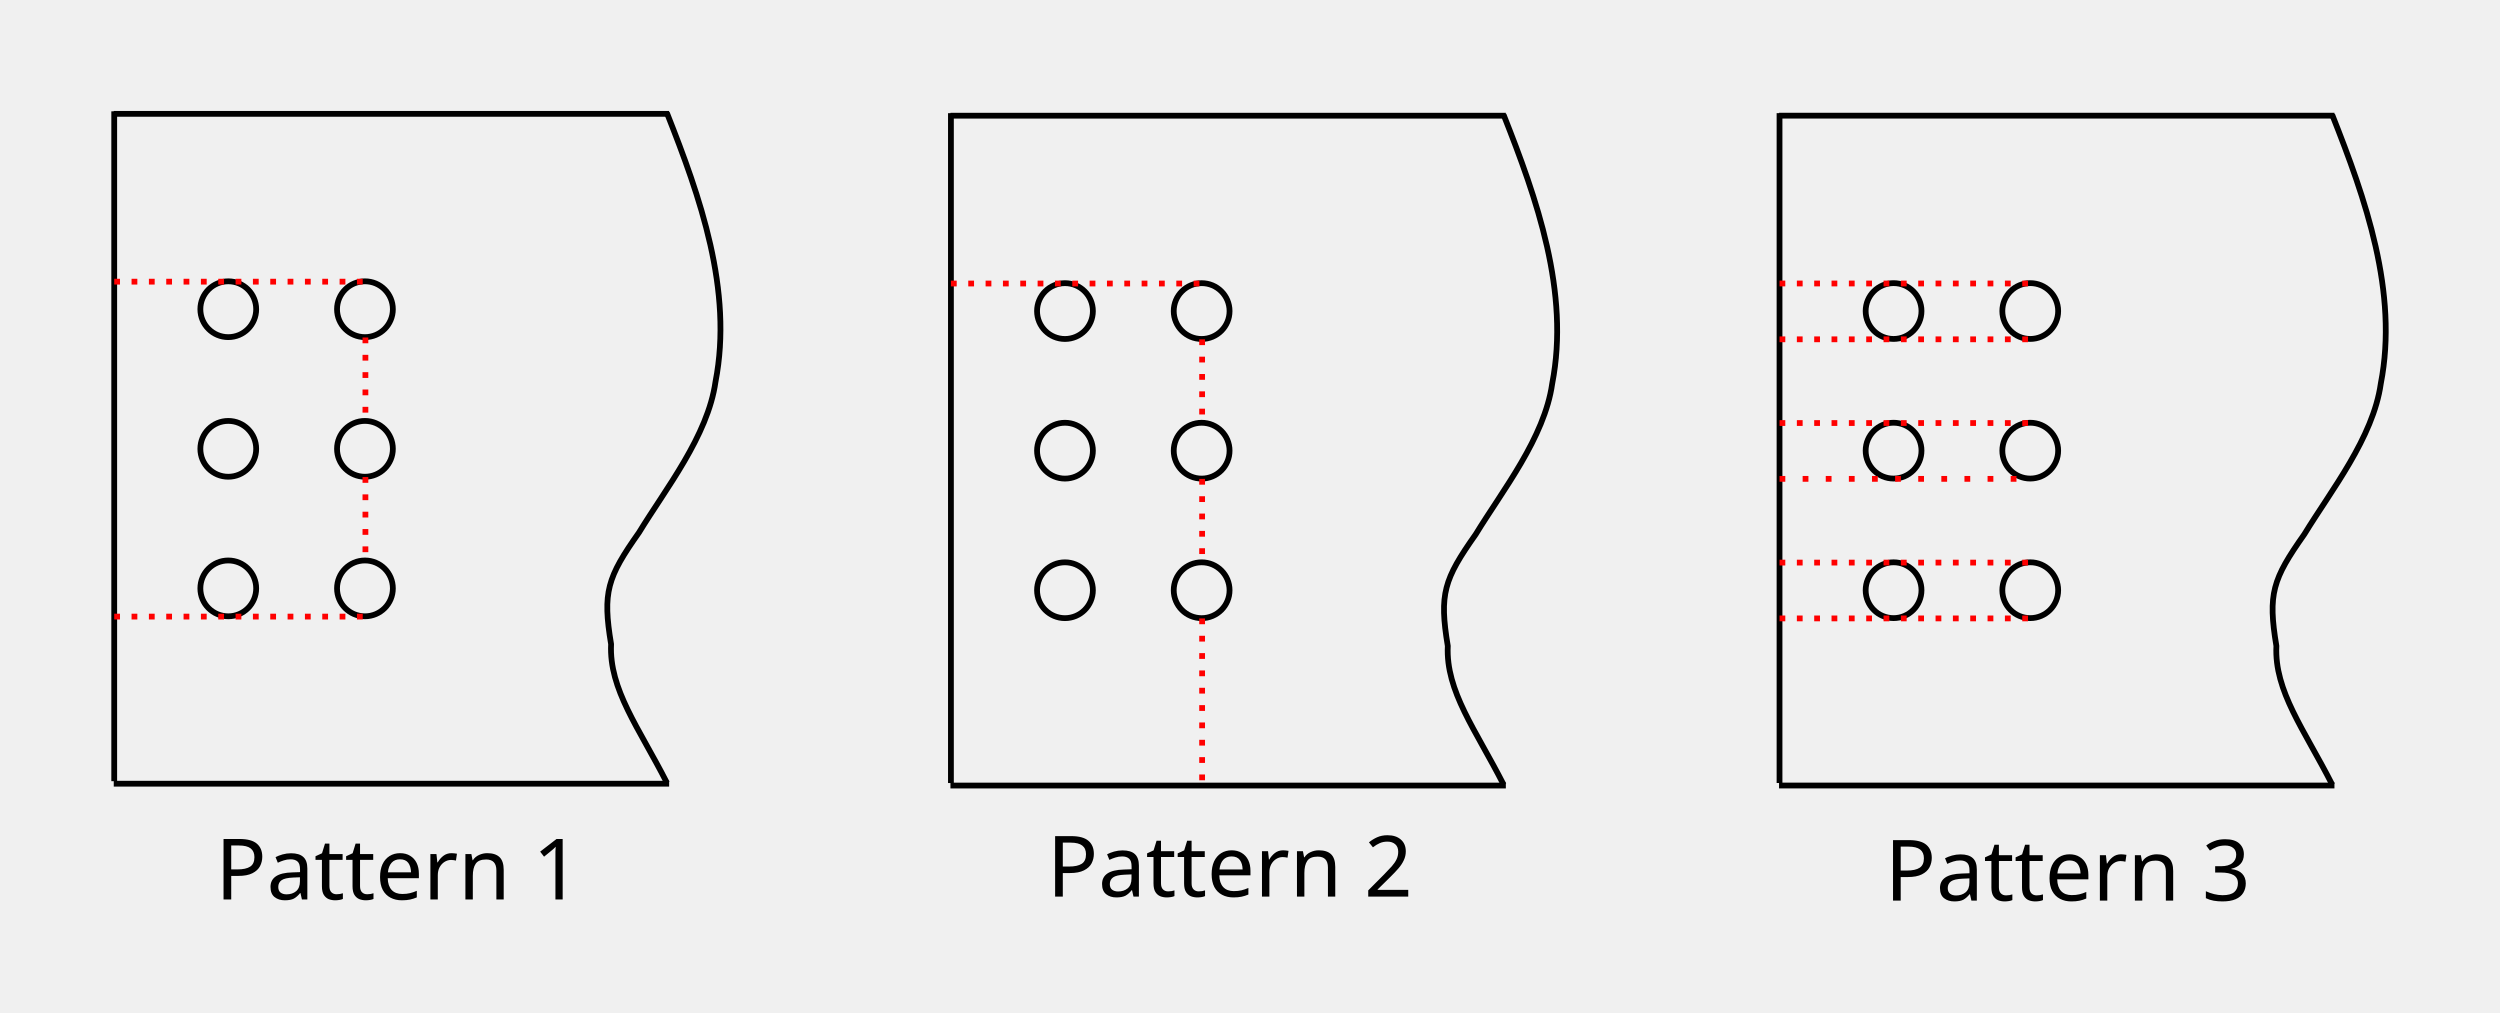
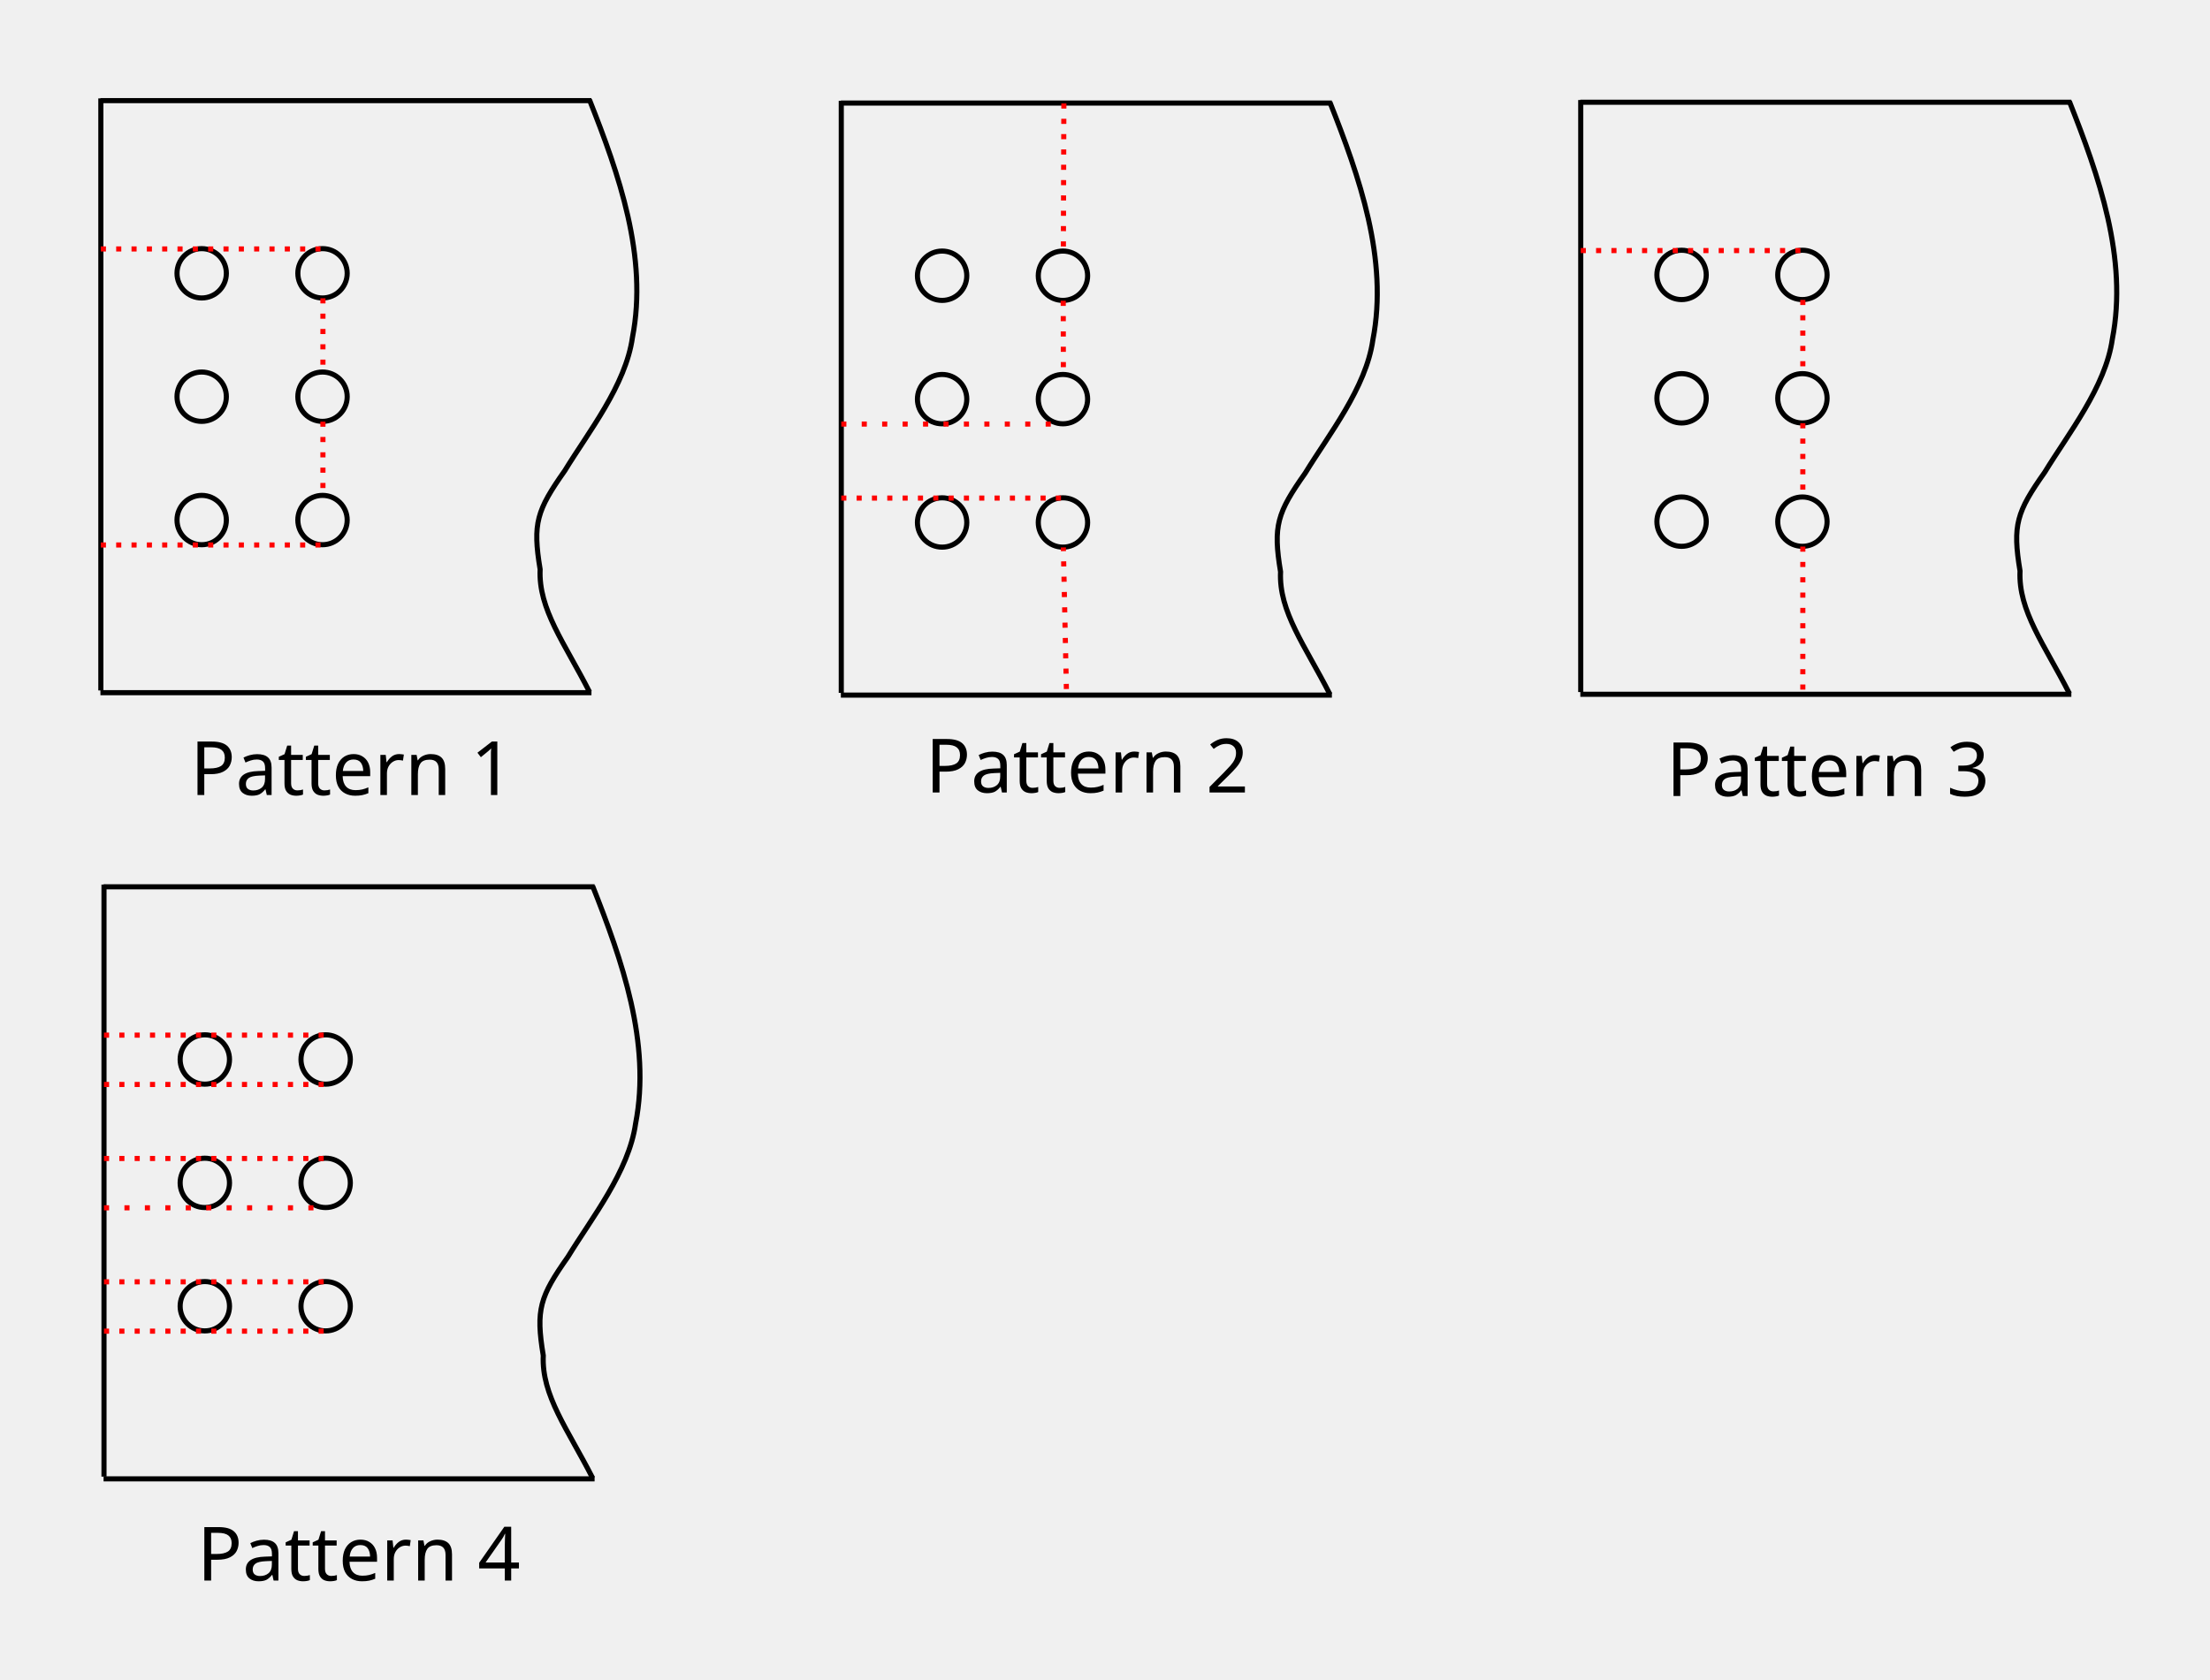
- <svg xmlns="http://www.w3.org/2000/svg" width="4.505in" height="1.825in" id="svg2" version="1.1" viewBox="0 0 432.464 175.246">
+ <svg xmlns="http://www.w3.org/2000/svg" width="4.505in" height="3.425in" id="svg2" version="1.1" viewBox="0 0 432.464 328.846">
  <defs id="defs4">
    <marker id="CLArrowEnd" markerUnits="userSpaceOnUse" markerWidth="10" markerHeight="6" orient="auto" viewBox="0 0 10 6" refX="7" refY="3">
      <path d="M 0,0 10,3 0,6 2,3 Z" id="path3451" />
    </marker>
    <marker id="marker4507" markerUnits="userSpaceOnUse" markerWidth="10" markerHeight="6" orient="auto" viewBox="0 0 10 6" refX="7" refY="3">
      <path d="M 0,0 10,3 0,6 2,3 Z" id="path4509" />
    </marker>
    <marker id="marker4511" markerUnits="userSpaceOnUse" markerWidth="10" markerHeight="6" orient="auto" viewBox="0 0 10 6" refX="7" refY="3">
      <path d="M 0,0 10,3 0,6 2,3 Z" id="path4513" />
    </marker>
    <marker id="marker4515" markerUnits="userSpaceOnUse" markerWidth="10" markerHeight="6" orient="auto" viewBox="0 0 10 6" refX="7" refY="3">
      <path d="M 0,0 10,3 0,6 2,3 Z" id="path4517" />
    </marker>
    <marker orient="auto" refY="0" refX="0" id="DimensionTick" style="overflow:visible">
      <path d="M 0,0 8,8" style="stroke:#4d4d4d;stroke-width:1px;marker-start:none" transform="translate(-4,-4)" id="path6" />
    </marker>
    <marker orient="auto" refY="0" refX="0" id="TrussNodeS" markerUnits="userSpaceOnUse" style="overflow:visible">
      <circle cx="0" cy="0" r="3" style="fill:#ffffff;stroke:#000000;stroke-width:1" id="circle9" />
    </marker>
    <marker orient="auto" refY="0" refX="0" id="TrussNodeM" markerUnits="userSpaceOnUse" style="overflow:visible">
      <circle cx="0" cy="0" r="4" style="fill:#ffffff;stroke:#000000;stroke-width:1" id="circle12" />
    </marker>
    <pattern id="black-stripes-on-red" x="0" y="0" width="18" height="18" patternUnits="userSpaceOnUse">
      <path id="path3006" d="M 0,0 18,0 18,18 0,18 z" style="fill:#ff0000;stroke:none" />
      <path id="path3008" d="M 0,9 9,0 11,0 0,11 z" style="fill:#000000;stroke:none" />
      <path id="path5234" d="m 9,18 9,-9 0,2 -7,7 z" style="fill:#000000;stroke:none" />
    </pattern>
    <marker id="marker4515-3" markerUnits="userSpaceOnUse" markerWidth="10" markerHeight="6" orient="auto" viewBox="0 0 10 6" refX="7" refY="3">
      <path d="M 0,0 10,3 0,6 2,3 Z" id="path4517-6" />
    </marker>
    <marker orient="auto" refY="0" refX="0" id="DimensionTick-7" style="overflow:visible">
      <path d="M 0,0 8,8" style="stroke:#4d4d4d;stroke-width:1px;marker-start:none" transform="translate(-4,-4)" id="path6-5" />
    </marker>
    <marker orient="auto" refY="0" refX="0" id="marker1417" style="overflow:visible">
      <path d="M 0,0 8,8" style="stroke:#4d4d4d;stroke-width:1px;marker-start:none" transform="translate(-4,-4)" id="path1415" />
    </marker>
    <marker orient="auto" refY="0" refX="0" id="marker1421" style="overflow:visible">
      <path d="M 0,0 8,8" style="stroke:#4d4d4d;stroke-width:1px;marker-start:none" transform="translate(-4,-4)" id="path1419" />
    </marker>
    <marker orient="auto" refY="0" refX="0" id="marker1425" style="overflow:visible">
      <path d="M 0,0 8,8" style="stroke:#4d4d4d;stroke-width:1px;marker-start:none" transform="translate(-4,-4)" id="path1423" />
    </marker>
    <marker orient="auto" refY="0" refX="0" id="marker1429" style="overflow:visible">
      <path d="M 0,0 8,8" style="stroke:#4d4d4d;stroke-width:1px;marker-start:none" transform="translate(-4,-4)" id="path1427" />
    </marker>
    <marker orient="auto" refY="0" refX="0" id="marker1433" style="overflow:visible">
      <path d="M 0,0 8,8" style="stroke:#4d4d4d;stroke-width:1px;marker-start:none" transform="translate(-4,-4)" id="path1431" />
    </marker>
    <marker orient="auto" refY="0" refX="0" id="marker1437" style="overflow:visible">
      <path d="M 0,0 8,8" style="stroke:#4d4d4d;stroke-width:1px;marker-start:none" transform="translate(-4,-4)" id="path1435" />
    </marker>
    <marker orient="auto" refY="0" refX="0" id="marker1441" style="overflow:visible">
      <path d="M 0,0 8,8" style="stroke:#4d4d4d;stroke-width:1px;marker-start:none" transform="translate(-4,-4)" id="path1439" />
    </marker>
    <marker orient="auto" refY="0" refX="0" id="marker1445" style="overflow:visible">
      <path d="M 0,0 8,8" style="stroke:#4d4d4d;stroke-width:1px;marker-start:none" transform="translate(-4,-4)" id="path1443" />
    </marker>
    <marker orient="auto" refY="0" refX="0" id="marker1449" style="overflow:visible">
      <path d="M 0,0 8,8" style="stroke:#4d4d4d;stroke-width:1px;marker-start:none" transform="translate(-4,-4)" id="path1447" />
    </marker>
    <marker orient="auto" refY="0" refX="0" id="marker1453" style="overflow:visible">
      <path d="M 0,0 8,8" style="stroke:#4d4d4d;stroke-width:1px;marker-start:none" transform="translate(-4,-4)" id="path1451" />
    </marker>
    <marker orient="auto" refY="0" refX="0" id="marker1457" style="overflow:visible">
      <path d="M 0,0 8,8" style="stroke:#4d4d4d;stroke-width:1px;marker-start:none" transform="translate(-4,-4)" id="path1455" />
    </marker>
    <marker orient="auto" refY="0" refX="0" id="marker1461" style="overflow:visible">
      <path d="M 0,0 8,8" style="stroke:#4d4d4d;stroke-width:1px;marker-start:none" transform="translate(-4,-4)" id="path1459" />
    </marker>
    <marker orient="auto" refY="0" refX="0" id="marker1465" style="overflow:visible">
      <path d="M 0,0 8,8" style="stroke:#4d4d4d;stroke-width:1px;marker-start:none" transform="translate(-4,-4)" id="path1463" />
    </marker>
    <marker orient="auto" refY="0" refX="0" id="marker1469" style="overflow:visible">
      <path d="M 0,0 8,8" style="stroke:#4d4d4d;stroke-width:1px;marker-start:none" transform="translate(-4,-4)" id="path1467" />
    </marker>
    <marker orient="auto" refY="0" refX="0" id="marker1473" style="overflow:visible">
      <path d="M 0,0 8,8" style="stroke:#4d4d4d;stroke-width:1px;marker-start:none" transform="translate(-4,-4)" id="path1471" />
    </marker>
    <marker orient="auto" refY="0" refX="0" id="marker1477" style="overflow:visible">
      <path d="M 0,0 8,8" style="stroke:#4d4d4d;stroke-width:1px;marker-start:none" transform="translate(-4,-4)" id="path1475" />
    </marker>
    <marker orient="auto" refY="0" refX="0" id="marker1481" style="overflow:visible">
      <path d="M 0,0 8,8" style="stroke:#4d4d4d;stroke-width:1px;marker-start:none" transform="translate(-4,-4)" id="path1479" />
    </marker>
    <marker orient="auto" refY="0" refX="0" id="marker1485" style="overflow:visible">
      <path d="M 0,0 8,8" style="stroke:#4d4d4d;stroke-width:1px;marker-start:none" transform="translate(-4,-4)" id="path1483" />
    </marker>
    <marker orient="auto" refY="0" refX="0" id="marker1489" style="overflow:visible">
      <path d="M 0,0 8,8" style="stroke:#4d4d4d;stroke-width:1px;marker-start:none" transform="translate(-4,-4)" id="path1487" />
    </marker>
    <marker orient="auto" refY="0" refX="0" id="marker1493" style="overflow:visible">
      <path d="M 0,0 8,8" style="stroke:#4d4d4d;stroke-width:1px;marker-start:none" transform="translate(-4,-4)" id="path1491" />
    </marker>
    <marker orient="auto" refY="0" refX="0" id="DimensionTick-3" style="overflow:visible">
      <path d="M 0,0 8,8" style="stroke:#4d4d4d;stroke-width:1px;marker-start:none" transform="translate(-4,-4)" id="path6-56" />
    </marker>
    <marker orient="auto" refY="0" refX="0" id="marker3048" style="overflow:visible">
      <path d="M 0,0 8,8" style="stroke:#4d4d4d;stroke-width:1px;marker-start:none" transform="translate(-4,-4)" id="path3046" />
    </marker>
    <marker orient="auto" refY="0" refX="0" id="marker3052" style="overflow:visible">
      <path d="M 0,0 8,8" style="stroke:#4d4d4d;stroke-width:1px;marker-start:none" transform="translate(-4,-4)" id="path3050" />
    </marker>
  </defs>
  <g id="layer1" transform="translate(-220.2192,-86.54632)">
    <g id="g1325" transform="translate(-48)">
      <circle style="opacity:1;fill:none;fill-opacity:1;stroke:#000000;stroke-width:1;stroke-linecap:round;stroke-linejoin:miter;stroke-miterlimit:4;stroke-dasharray:none;stroke-dashoffset:0" id="circle49" cx="307.654" cy="140.053" r="4.83" />
      <circle r="4.83" cy="164.211" cx="307.654" id="circle51" style="opacity:1;fill:none;fill-opacity:1;stroke:#000000;stroke-width:1;stroke-linecap:round;stroke-linejoin:miter;stroke-miterlimit:4;stroke-dasharray:none;stroke-dashoffset:0" />
      <circle style="opacity:1;fill:none;fill-opacity:1;stroke:#000000;stroke-width:1;stroke-linecap:round;stroke-linejoin:miter;stroke-miterlimit:4;stroke-dasharray:none;stroke-dashoffset:0" id="circle53" cx="307.654" cy="188.359" r="4.83" />
      <circle r="4.83" cy="140.053" cx="331.304" id="circle55" style="opacity:1;fill:none;fill-opacity:1;stroke:#000000;stroke-width:1;stroke-linecap:round;stroke-linejoin:miter;stroke-miterlimit:4;stroke-dasharray:none;stroke-dashoffset:0" />
      <circle style="opacity:1;fill:none;fill-opacity:1;stroke:#000000;stroke-width:1;stroke-linecap:round;stroke-linejoin:miter;stroke-miterlimit:4;stroke-dasharray:none;stroke-dashoffset:0" id="circle57" cx="331.304" cy="164.211" r="4.83" />
      <circle r="4.83" cy="188.359" cx="331.304" id="circle59" style="opacity:1;fill:none;fill-opacity:1;stroke:#000000;stroke-width:1;stroke-linecap:round;stroke-linejoin:miter;stroke-miterlimit:4;stroke-dasharray:none;stroke-dashoffset:0" />
      <path id="path75" d="m 287.837,106.246 h 96.103" style="color:#000000;clip-rule:nonzero;display:inline;overflow:visible;visibility:visible;opacity:1;isolation:auto;mix-blend-mode:normal;color-interpolation:sRGB;color-interpolation-filters:linearRGB;solid-color:#000000;solid-opacity:1;fill:none;fill-opacity:1;fill-rule:evenodd;stroke:#000000;stroke-width:1px;stroke-linecap:butt;stroke-linejoin:miter;stroke-miterlimit:4;stroke-dasharray:none;stroke-dashoffset:0;stroke-opacity:1;color-rendering:auto;image-rendering:auto;shape-rendering:auto;text-rendering:auto;enable-background:accumulate" />
      <path id="path77" d="m 287.837,222.156 h 96.103" style="color:#000000;clip-rule:nonzero;display:inline;overflow:visible;visibility:visible;opacity:1;isolation:auto;mix-blend-mode:normal;color-interpolation:sRGB;color-interpolation-filters:linearRGB;solid-color:#000000;solid-opacity:1;fill:none;fill-opacity:1;fill-rule:evenodd;stroke:#000000;stroke-width:1px;stroke-linecap:butt;stroke-linejoin:miter;stroke-miterlimit:4;stroke-dasharray:none;stroke-dashoffset:0;stroke-opacity:1;color-rendering:auto;image-rendering:auto;shape-rendering:auto;text-rendering:auto;enable-background:accumulate" />
      <path style="color:#000000;clip-rule:nonzero;display:inline;overflow:visible;visibility:visible;opacity:1;isolation:auto;mix-blend-mode:normal;color-interpolation:sRGB;color-interpolation-filters:linearRGB;solid-color:#000000;solid-opacity:1;fill:none;fill-opacity:1;fill-rule:evenodd;stroke:#000000;stroke-width:1px;stroke-linecap:butt;stroke-linejoin:miter;stroke-miterlimit:4;stroke-dasharray:none;stroke-dashoffset:0;stroke-opacity:1;color-rendering:auto;image-rendering:auto;shape-rendering:auto;text-rendering:auto;enable-background:accumulate" d="m 383.554,222 c -4.83,-9.503 -10.026,-16.177 -9.659,-23.992 -1.495,-8.995 -0.66,-11.536 4.83,-19.318 4.601,-7.542 11.912,-16.693 13.238,-26.082 3.079,-15.799 -2.668,-32.004 -8.409,-46.517" id="path103" />
      <path id="path2444" d="M 287.919,105.81 V 221.72" style="color:#000000;clip-rule:nonzero;display:inline;overflow:visible;visibility:visible;opacity:1;isolation:auto;mix-blend-mode:normal;color-interpolation:sRGB;color-interpolation-filters:linearRGB;solid-color:#000000;solid-opacity:1;fill:none;fill-opacity:1;fill-rule:evenodd;stroke:#000000;stroke-width:1px;stroke-linecap:butt;stroke-linejoin:miter;stroke-miterlimit:4;stroke-dasharray:none;stroke-dashoffset:0;stroke-opacity:1;color-rendering:auto;image-rendering:auto;shape-rendering:auto;text-rendering:auto;enable-background:accumulate" />
      <path id="path164" d="m 287.919,135.285 h 43.466" style="color:#000000;clip-rule:nonzero;display:inline;overflow:visible;visibility:visible;opacity:1;isolation:auto;mix-blend-mode:normal;color-interpolation:sRGB;color-interpolation-filters:linearRGB;solid-color:#000000;solid-opacity:1;fill:none;fill-opacity:1;fill-rule:evenodd;stroke:#ff0000;stroke-width:1;stroke-linecap:butt;stroke-linejoin:miter;stroke-miterlimit:4;stroke-dasharray:1, 2;stroke-dashoffset:0;stroke-opacity:1;color-rendering:auto;image-rendering:auto;shape-rendering:auto;text-rendering:auto;enable-background:accumulate" />
      <path id="path166" d="m 287.919,193.24 h 43.466" style="color:#000000;clip-rule:nonzero;display:inline;overflow:visible;visibility:visible;opacity:1;isolation:auto;mix-blend-mode:normal;color-interpolation:sRGB;color-interpolation-filters:linearRGB;solid-color:#000000;solid-opacity:1;fill:none;fill-opacity:1;fill-rule:evenodd;stroke:#ff0000;stroke-width:1;stroke-linecap:butt;stroke-linejoin:miter;stroke-miterlimit:4;stroke-dasharray:1, 2;stroke-dashoffset:0;stroke-opacity:1;color-rendering:auto;image-rendering:auto;shape-rendering:auto;text-rendering:auto;enable-background:accumulate" />
      <path id="path168" d="m 331.385,144.945 v 14.489" style="color:#000000;clip-rule:nonzero;display:inline;overflow:visible;visibility:visible;opacity:1;isolation:auto;mix-blend-mode:normal;color-interpolation:sRGB;color-interpolation-filters:linearRGB;solid-color:#000000;solid-opacity:1;fill:none;fill-opacity:1;fill-rule:evenodd;stroke:#ff0000;stroke-width:1;stroke-linecap:butt;stroke-linejoin:miter;stroke-miterlimit:4;stroke-dasharray:1, 2;stroke-dashoffset:0;stroke-opacity:1;color-rendering:auto;image-rendering:auto;shape-rendering:auto;text-rendering:auto;enable-background:accumulate" />
      <path id="path170" d="m 331.385,169.092 v 14.489" style="color:#000000;clip-rule:nonzero;display:inline;overflow:visible;visibility:visible;opacity:1;isolation:auto;mix-blend-mode:normal;color-interpolation:sRGB;color-interpolation-filters:linearRGB;solid-color:#000000;solid-opacity:1;fill:none;fill-opacity:1;fill-rule:evenodd;stroke:#ff0000;stroke-width:1;stroke-linecap:butt;stroke-linejoin:miter;stroke-miterlimit:4;stroke-dasharray:1, 2;stroke-dashoffset:0;stroke-opacity:1;color-rendering:auto;image-rendering:auto;shape-rendering:auto;text-rendering:auto;enable-background:accumulate" />
    </g>
-     <g id="g1341" transform="translate(-52.49505,5.009901)">
+     <g id="g1341" transform="translate(92.36893,5.00445)">
      <circle r="4.83" cy="135.363" cx="456.929" id="circle1179" style="opacity:1;fill:none;fill-opacity:1;stroke:#000000;stroke-width:1;stroke-linecap:round;stroke-linejoin:miter;stroke-miterlimit:4;stroke-dasharray:none;stroke-dashoffset:0" />
      <circle style="opacity:1;fill:none;fill-opacity:1;stroke:#000000;stroke-width:1;stroke-linecap:round;stroke-linejoin:miter;stroke-miterlimit:4;stroke-dasharray:none;stroke-dashoffset:0" id="circle1181" cx="456.929" cy="159.521" r="4.83" />
      <circle r="4.83" cy="183.669" cx="456.929" id="circle1183" style="opacity:1;fill:none;fill-opacity:1;stroke:#000000;stroke-width:1;stroke-linecap:round;stroke-linejoin:miter;stroke-miterlimit:4;stroke-dasharray:none;stroke-dashoffset:0" />
      <circle style="opacity:1;fill:none;fill-opacity:1;stroke:#000000;stroke-width:1;stroke-linecap:round;stroke-linejoin:miter;stroke-miterlimit:4;stroke-dasharray:none;stroke-dashoffset:0" id="circle1185" cx="480.579" cy="135.363" r="4.83" />
      <circle r="4.83" cy="159.521" cx="480.579" id="circle1187" style="opacity:1;fill:none;fill-opacity:1;stroke:#000000;stroke-width:1;stroke-linecap:round;stroke-linejoin:miter;stroke-miterlimit:4;stroke-dasharray:none;stroke-dashoffset:0" />
      <circle style="opacity:1;fill:none;fill-opacity:1;stroke:#000000;stroke-width:1;stroke-linecap:round;stroke-linejoin:miter;stroke-miterlimit:4;stroke-dasharray:none;stroke-dashoffset:0" id="circle1189" cx="480.579" cy="183.669" r="4.83" />
      <path style="color:#000000;clip-rule:nonzero;display:inline;overflow:visible;visibility:visible;opacity:1;isolation:auto;mix-blend-mode:normal;color-interpolation:sRGB;color-interpolation-filters:linearRGB;solid-color:#000000;solid-opacity:1;fill:none;fill-opacity:1;fill-rule:evenodd;stroke:#000000;stroke-width:1px;stroke-linecap:butt;stroke-linejoin:miter;stroke-miterlimit:4;stroke-dasharray:none;stroke-dashoffset:0;stroke-opacity:1;color-rendering:auto;image-rendering:auto;shape-rendering:auto;text-rendering:auto;enable-background:accumulate" d="m 437.113,101.556 h 96.103" id="path1191" />
      <path style="color:#000000;clip-rule:nonzero;display:inline;overflow:visible;visibility:visible;opacity:1;isolation:auto;mix-blend-mode:normal;color-interpolation:sRGB;color-interpolation-filters:linearRGB;solid-color:#000000;solid-opacity:1;fill:none;fill-opacity:1;fill-rule:evenodd;stroke:#000000;stroke-width:1px;stroke-linecap:butt;stroke-linejoin:miter;stroke-miterlimit:4;stroke-dasharray:none;stroke-dashoffset:0;stroke-opacity:1;color-rendering:auto;image-rendering:auto;shape-rendering:auto;text-rendering:auto;enable-background:accumulate" d="m 437.113,217.466 h 96.103" id="path1193" />
      <path id="path1195" d="m 532.83,217.31 c -4.83,-9.503 -10.026,-16.177 -9.659,-23.992 -1.495,-8.995 -0.66,-11.536 4.83,-19.318 4.601,-7.542 11.912,-16.693 13.238,-26.082 3.079,-15.799 -2.668,-32.004 -8.409,-46.517" style="color:#000000;clip-rule:nonzero;display:inline;overflow:visible;visibility:visible;opacity:1;isolation:auto;mix-blend-mode:normal;color-interpolation:sRGB;color-interpolation-filters:linearRGB;solid-color:#000000;solid-opacity:1;fill:none;fill-opacity:1;fill-rule:evenodd;stroke:#000000;stroke-width:1px;stroke-linecap:butt;stroke-linejoin:miter;stroke-miterlimit:4;stroke-dasharray:none;stroke-dashoffset:0;stroke-opacity:1;color-rendering:auto;image-rendering:auto;shape-rendering:auto;text-rendering:auto;enable-background:accumulate" />
      <path style="color:#000000;clip-rule:nonzero;display:inline;overflow:visible;visibility:visible;opacity:1;isolation:auto;mix-blend-mode:normal;color-interpolation:sRGB;color-interpolation-filters:linearRGB;solid-color:#000000;solid-opacity:1;fill:none;fill-opacity:1;fill-rule:evenodd;stroke:#000000;stroke-width:1px;stroke-linecap:butt;stroke-linejoin:miter;stroke-miterlimit:4;stroke-dasharray:none;stroke-dashoffset:0;stroke-opacity:1;color-rendering:auto;image-rendering:auto;shape-rendering:auto;text-rendering:auto;enable-background:accumulate" d="M 437.195,101.12 V 217.03" id="path1197" />
      <path style="color:#000000;clip-rule:nonzero;display:inline;overflow:visible;visibility:visible;opacity:1;isolation:auto;mix-blend-mode:normal;color-interpolation:sRGB;color-interpolation-filters:linearRGB;solid-color:#000000;solid-opacity:1;fill:none;fill-opacity:1;fill-rule:evenodd;stroke:#ff0000;stroke-width:1;stroke-linecap:butt;stroke-linejoin:miter;stroke-miterlimit:4;stroke-dasharray:1, 2;stroke-dashoffset:0;stroke-opacity:1;color-rendering:auto;image-rendering:auto;shape-rendering:auto;text-rendering:auto;enable-background:accumulate" d="m 437.195,130.596 h 43.466" id="path1199" />
      <path style="color:#000000;clip-rule:nonzero;display:inline;overflow:visible;visibility:visible;opacity:1;isolation:auto;mix-blend-mode:normal;color-interpolation:sRGB;color-interpolation-filters:linearRGB;solid-color:#000000;solid-opacity:1;fill:none;fill-opacity:1;fill-rule:evenodd;stroke:#ff0000;stroke-width:1;stroke-linecap:butt;stroke-linejoin:miter;stroke-miterlimit:4;stroke-dasharray:1, 2;stroke-dashoffset:0;stroke-opacity:1;color-rendering:auto;image-rendering:auto;shape-rendering:auto;text-rendering:auto;enable-background:accumulate" d="m 480.661,140.255 v 14.489" id="path1203" />
      <path style="color:#000000;clip-rule:nonzero;display:inline;overflow:visible;visibility:visible;opacity:1;isolation:auto;mix-blend-mode:normal;color-interpolation:sRGB;color-interpolation-filters:linearRGB;solid-color:#000000;solid-opacity:1;fill:none;fill-opacity:1;fill-rule:evenodd;stroke:#ff0000;stroke-width:1;stroke-linecap:butt;stroke-linejoin:miter;stroke-miterlimit:4;stroke-dasharray:1, 2;stroke-dashoffset:0;stroke-opacity:1;color-rendering:auto;image-rendering:auto;shape-rendering:auto;text-rendering:auto;enable-background:accumulate" d="m 480.661,164.403 v 14.489" id="path1205" />
      <path style="color:#000000;clip-rule:nonzero;display:inline;overflow:visible;visibility:visible;opacity:1;isolation:auto;mix-blend-mode:normal;color-interpolation:sRGB;color-interpolation-filters:linearRGB;solid-color:#000000;solid-opacity:1;fill:none;fill-opacity:1;fill-rule:evenodd;stroke:#ff0000;stroke-width:1;stroke-linecap:butt;stroke-linejoin:miter;stroke-miterlimit:4;stroke-dasharray:1, 2;stroke-dashoffset:0;stroke-opacity:1;color-rendering:auto;image-rendering:auto;shape-rendering:auto;text-rendering:auto;enable-background:accumulate" d="M 480.661,188.55 V 217.528" id="path1207" />
    </g>
-     <g id="g1309" transform="translate(234.8838,-138.9955)">
-       <circle style="opacity:1;fill:none;fill-opacity:1;stroke:#000000;stroke-width:1;stroke-linecap:round;stroke-linejoin:miter;stroke-miterlimit:4;stroke-dasharray:none;stroke-dashoffset:0" id="circle1217" cx="312.929" cy="279.363" r="4.83" />
-       <circle r="4.83" cy="303.521" cx="312.929" id="circle1219" style="opacity:1;fill:none;fill-opacity:1;stroke:#000000;stroke-width:1;stroke-linecap:round;stroke-linejoin:miter;stroke-miterlimit:4;stroke-dasharray:none;stroke-dashoffset:0" />
-       <circle style="opacity:1;fill:none;fill-opacity:1;stroke:#000000;stroke-width:1;stroke-linecap:round;stroke-linejoin:miter;stroke-miterlimit:4;stroke-dasharray:none;stroke-dashoffset:0" id="circle1221" cx="312.929" cy="327.669" r="4.83" />
-       <circle r="4.83" cy="279.363" cx="336.579" id="circle1223" style="opacity:1;fill:none;fill-opacity:1;stroke:#000000;stroke-width:1;stroke-linecap:round;stroke-linejoin:miter;stroke-miterlimit:4;stroke-dasharray:none;stroke-dashoffset:0" />
-       <circle style="opacity:1;fill:none;fill-opacity:1;stroke:#000000;stroke-width:1;stroke-linecap:round;stroke-linejoin:miter;stroke-miterlimit:4;stroke-dasharray:none;stroke-dashoffset:0" id="circle1225" cx="336.579" cy="303.521" r="4.83" />
-       <circle r="4.83" cy="327.669" cx="336.579" id="circle1227" style="opacity:1;fill:none;fill-opacity:1;stroke:#000000;stroke-width:1;stroke-linecap:round;stroke-linejoin:miter;stroke-miterlimit:4;stroke-dasharray:none;stroke-dashoffset:0" />
-       <path id="path1229" d="m 293.113,245.556 h 96.103" style="color:#000000;clip-rule:nonzero;display:inline;overflow:visible;visibility:visible;opacity:1;isolation:auto;mix-blend-mode:normal;color-interpolation:sRGB;color-interpolation-filters:linearRGB;solid-color:#000000;solid-opacity:1;fill:none;fill-opacity:1;fill-rule:evenodd;stroke:#000000;stroke-width:1px;stroke-linecap:butt;stroke-linejoin:miter;stroke-miterlimit:4;stroke-dasharray:none;stroke-dashoffset:0;stroke-opacity:1;color-rendering:auto;image-rendering:auto;shape-rendering:auto;text-rendering:auto;enable-background:accumulate" />
-       <path id="path1231" d="m 293.113,361.466 h 96.103" style="color:#000000;clip-rule:nonzero;display:inline;overflow:visible;visibility:visible;opacity:1;isolation:auto;mix-blend-mode:normal;color-interpolation:sRGB;color-interpolation-filters:linearRGB;solid-color:#000000;solid-opacity:1;fill:none;fill-opacity:1;fill-rule:evenodd;stroke:#000000;stroke-width:1px;stroke-linecap:butt;stroke-linejoin:miter;stroke-miterlimit:4;stroke-dasharray:none;stroke-dashoffset:0;stroke-opacity:1;color-rendering:auto;image-rendering:auto;shape-rendering:auto;text-rendering:auto;enable-background:accumulate" />
-       <path style="color:#000000;clip-rule:nonzero;display:inline;overflow:visible;visibility:visible;opacity:1;isolation:auto;mix-blend-mode:normal;color-interpolation:sRGB;color-interpolation-filters:linearRGB;solid-color:#000000;solid-opacity:1;fill:none;fill-opacity:1;fill-rule:evenodd;stroke:#000000;stroke-width:1px;stroke-linecap:butt;stroke-linejoin:miter;stroke-miterlimit:4;stroke-dasharray:none;stroke-dashoffset:0;stroke-opacity:1;color-rendering:auto;image-rendering:auto;shape-rendering:auto;text-rendering:auto;enable-background:accumulate" d="M 388.83,361.31 C 384,351.807 378.803,345.133 379.17,337.318 377.676,328.323 378.51,325.783 384,318 c 4.601,-7.542 11.912,-16.693 13.238,-26.082 3.079,-15.799 -2.668,-32.004 -8.409,-46.517" id="path1233" />
-       <path id="path1235" d="M 293.195,245.12 V 361.03" style="color:#000000;clip-rule:nonzero;display:inline;overflow:visible;visibility:visible;opacity:1;isolation:auto;mix-blend-mode:normal;color-interpolation:sRGB;color-interpolation-filters:linearRGB;solid-color:#000000;solid-opacity:1;fill:none;fill-opacity:1;fill-rule:evenodd;stroke:#000000;stroke-width:1px;stroke-linecap:butt;stroke-linejoin:miter;stroke-miterlimit:4;stroke-dasharray:none;stroke-dashoffset:0;stroke-opacity:1;color-rendering:auto;image-rendering:auto;shape-rendering:auto;text-rendering:auto;enable-background:accumulate" />
-       <path id="path1237" d="m 293.195,274.596 h 43.466" style="color:#000000;clip-rule:nonzero;display:inline;overflow:visible;visibility:visible;opacity:1;isolation:auto;mix-blend-mode:normal;color-interpolation:sRGB;color-interpolation-filters:linearRGB;solid-color:#000000;solid-opacity:1;fill:none;fill-opacity:1;fill-rule:evenodd;stroke:#ff0000;stroke-width:1;stroke-linecap:butt;stroke-linejoin:miter;stroke-miterlimit:4;stroke-dasharray:1, 2;stroke-dashoffset:0;stroke-opacity:1;color-rendering:auto;image-rendering:auto;shape-rendering:auto;text-rendering:auto;enable-background:accumulate" />
-       <path id="path1239" d="m 293.195,332.55 h 43.466" style="color:#000000;clip-rule:nonzero;display:inline;overflow:visible;visibility:visible;opacity:1;isolation:auto;mix-blend-mode:normal;color-interpolation:sRGB;color-interpolation-filters:linearRGB;solid-color:#000000;solid-opacity:1;fill:none;fill-opacity:1;fill-rule:evenodd;stroke:#ff0000;stroke-width:1;stroke-linecap:butt;stroke-linejoin:miter;stroke-miterlimit:4;stroke-dasharray:1, 2;stroke-dashoffset:0;stroke-opacity:1;color-rendering:auto;image-rendering:auto;shape-rendering:auto;text-rendering:auto;enable-background:accumulate" />
-       <path id="path1247" d="m 293.195,284.255 h 43.466" style="color:#000000;clip-rule:nonzero;display:inline;overflow:visible;visibility:visible;opacity:1;isolation:auto;mix-blend-mode:normal;color-interpolation:sRGB;color-interpolation-filters:linearRGB;solid-color:#000000;solid-opacity:1;fill:none;fill-opacity:1;fill-rule:evenodd;stroke:#ff0000;stroke-width:1;stroke-linecap:butt;stroke-linejoin:miter;stroke-miterlimit:4;stroke-dasharray:1, 2;stroke-dashoffset:0;stroke-opacity:1;color-rendering:auto;image-rendering:auto;shape-rendering:auto;text-rendering:auto;enable-background:accumulate" />
-       <path id="path1249" d="m 293.195,298.743 h 43.466" style="color:#000000;clip-rule:nonzero;display:inline;overflow:visible;visibility:visible;opacity:1;isolation:auto;mix-blend-mode:normal;color-interpolation:sRGB;color-interpolation-filters:linearRGB;solid-color:#000000;solid-opacity:1;fill:none;fill-opacity:1;fill-rule:evenodd;stroke:#ff0000;stroke-width:1;stroke-linecap:butt;stroke-linejoin:miter;stroke-miterlimit:4;stroke-dasharray:1, 2;stroke-dashoffset:0;stroke-opacity:1;color-rendering:auto;image-rendering:auto;shape-rendering:auto;text-rendering:auto;enable-background:accumulate" />
-       <path id="path1251" d="m 293.195,308.403 h 43.466" style="color:#000000;clip-rule:nonzero;display:inline;overflow:visible;visibility:visible;opacity:1;isolation:auto;mix-blend-mode:normal;color-interpolation:sRGB;color-interpolation-filters:linearRGB;solid-color:#000000;solid-opacity:1;fill:none;fill-opacity:1;fill-rule:evenodd;stroke:#ff0000;stroke-width:1;stroke-linecap:butt;stroke-linejoin:miter;stroke-miterlimit:4;stroke-dasharray:1, 3;stroke-dashoffset:0;stroke-opacity:1;color-rendering:auto;image-rendering:auto;shape-rendering:auto;text-rendering:auto;enable-background:accumulate" />
-       <path id="path1253" d="m 293.195,322.891 h 43.466" style="color:#000000;clip-rule:nonzero;display:inline;overflow:visible;visibility:visible;opacity:1;isolation:auto;mix-blend-mode:normal;color-interpolation:sRGB;color-interpolation-filters:linearRGB;solid-color:#000000;solid-opacity:1;fill:none;fill-opacity:1;fill-rule:evenodd;stroke:#ff0000;stroke-width:1;stroke-linecap:butt;stroke-linejoin:miter;stroke-miterlimit:4;stroke-dasharray:1, 2;stroke-dashoffset:0;stroke-opacity:1;color-rendering:auto;image-rendering:auto;shape-rendering:auto;text-rendering:auto;enable-background:accumulate" />
+     <g id="g242" transform="translate(-143.2428,0.1603896)">
+       <circle style="opacity:1;fill:none;fill-opacity:1;stroke:#000000;stroke-width:1;stroke-linecap:round;stroke-linejoin:miter;stroke-miterlimit:4;stroke-dasharray:none;stroke-dashoffset:0" id="circle1217" cx="547.813" cy="140.368" r="4.83" />
+       <circle r="4.83" cy="164.526" cx="547.813" id="circle1219" style="opacity:1;fill:none;fill-opacity:1;stroke:#000000;stroke-width:1;stroke-linecap:round;stroke-linejoin:miter;stroke-miterlimit:4;stroke-dasharray:none;stroke-dashoffset:0" />
+       <circle style="opacity:1;fill:none;fill-opacity:1;stroke:#000000;stroke-width:1;stroke-linecap:round;stroke-linejoin:miter;stroke-miterlimit:4;stroke-dasharray:none;stroke-dashoffset:0" id="circle1221" cx="547.813" cy="188.674" r="4.83" />
+       <circle r="4.83" cy="140.368" cx="571.463" id="circle1223" style="opacity:1;fill:none;fill-opacity:1;stroke:#000000;stroke-width:1;stroke-linecap:round;stroke-linejoin:miter;stroke-miterlimit:4;stroke-dasharray:none;stroke-dashoffset:0" />
+       <circle style="opacity:1;fill:none;fill-opacity:1;stroke:#000000;stroke-width:1;stroke-linecap:round;stroke-linejoin:miter;stroke-miterlimit:4;stroke-dasharray:none;stroke-dashoffset:0" id="circle1225" cx="571.463" cy="164.526" r="4.83" />
+       <circle r="4.83" cy="188.674" cx="571.463" id="circle1227" style="opacity:1;fill:none;fill-opacity:1;stroke:#000000;stroke-width:1;stroke-linecap:round;stroke-linejoin:miter;stroke-miterlimit:4;stroke-dasharray:none;stroke-dashoffset:0" />
+       <path id="path1229" d="m 527.997,106.561 h 96.103" style="color:#000000;clip-rule:nonzero;display:inline;overflow:visible;visibility:visible;opacity:1;isolation:auto;mix-blend-mode:normal;color-interpolation:sRGB;color-interpolation-filters:linearRGB;solid-color:#000000;solid-opacity:1;fill:none;fill-opacity:1;fill-rule:evenodd;stroke:#000000;stroke-width:1px;stroke-linecap:butt;stroke-linejoin:miter;stroke-miterlimit:4;stroke-dasharray:none;stroke-dashoffset:0;stroke-opacity:1;color-rendering:auto;image-rendering:auto;shape-rendering:auto;text-rendering:auto;enable-background:accumulate" />
+       <path id="path1231" d="m 527.997,222.471 h 96.103" style="color:#000000;clip-rule:nonzero;display:inline;overflow:visible;visibility:visible;opacity:1;isolation:auto;mix-blend-mode:normal;color-interpolation:sRGB;color-interpolation-filters:linearRGB;solid-color:#000000;solid-opacity:1;fill:none;fill-opacity:1;fill-rule:evenodd;stroke:#000000;stroke-width:1px;stroke-linecap:butt;stroke-linejoin:miter;stroke-miterlimit:4;stroke-dasharray:none;stroke-dashoffset:0;stroke-opacity:1;color-rendering:auto;image-rendering:auto;shape-rendering:auto;text-rendering:auto;enable-background:accumulate" />
+       <path style="color:#000000;clip-rule:nonzero;display:inline;overflow:visible;visibility:visible;opacity:1;isolation:auto;mix-blend-mode:normal;color-interpolation:sRGB;color-interpolation-filters:linearRGB;solid-color:#000000;solid-opacity:1;fill:none;fill-opacity:1;fill-rule:evenodd;stroke:#000000;stroke-width:1px;stroke-linecap:butt;stroke-linejoin:miter;stroke-miterlimit:4;stroke-dasharray:none;stroke-dashoffset:0;stroke-opacity:1;color-rendering:auto;image-rendering:auto;shape-rendering:auto;text-rendering:auto;enable-background:accumulate" d="m 623.713,222.315 c -4.83,-9.503 -10.026,-16.177 -9.659,-23.992 -1.495,-8.995 -0.66,-11.536 4.83,-19.318 4.601,-7.542 11.912,-16.693 13.238,-26.082 3.079,-15.799 -2.668,-32.004 -8.409,-46.517" id="path1233" />
+       <path id="path1235" d="M 528.078,106.124 V 222.034" style="color:#000000;clip-rule:nonzero;display:inline;overflow:visible;visibility:visible;opacity:1;isolation:auto;mix-blend-mode:normal;color-interpolation:sRGB;color-interpolation-filters:linearRGB;solid-color:#000000;solid-opacity:1;fill:none;fill-opacity:1;fill-rule:evenodd;stroke:#000000;stroke-width:1px;stroke-linecap:butt;stroke-linejoin:miter;stroke-miterlimit:4;stroke-dasharray:none;stroke-dashoffset:0;stroke-opacity:1;color-rendering:auto;image-rendering:auto;shape-rendering:auto;text-rendering:auto;enable-background:accumulate" />
+       <path id="path1237" d="M 571.643,106.64 571.545,135.6" style="color:#000000;clip-rule:nonzero;display:inline;overflow:visible;visibility:visible;opacity:1;isolation:auto;mix-blend-mode:normal;color-interpolation:sRGB;color-interpolation-filters:linearRGB;solid-color:#000000;solid-opacity:1;fill:none;fill-opacity:1;fill-rule:evenodd;stroke:#ff0000;stroke-width:1;stroke-linecap:butt;stroke-linejoin:miter;stroke-miterlimit:4;stroke-dasharray:1, 2;stroke-dashoffset:0;stroke-opacity:1;color-rendering:auto;image-rendering:auto;shape-rendering:auto;text-rendering:auto;enable-background:accumulate" />
+       <path id="path1239" d="m 572.138,221.278 -0.593,-27.723" style="color:#000000;clip-rule:nonzero;display:inline;overflow:visible;visibility:visible;opacity:1;isolation:auto;mix-blend-mode:normal;color-interpolation:sRGB;color-interpolation-filters:linearRGB;solid-color:#000000;solid-opacity:1;fill:none;fill-opacity:1;fill-rule:evenodd;stroke:#ff0000;stroke-width:1;stroke-linecap:butt;stroke-linejoin:miter;stroke-miterlimit:4;stroke-dasharray:1, 2;stroke-dashoffset:0;stroke-opacity:1;color-rendering:auto;image-rendering:auto;shape-rendering:auto;text-rendering:auto;enable-background:accumulate" />
+       <path id="path1249" d="m 571.519,145.268 0.025,14.48" style="color:#000000;clip-rule:nonzero;display:inline;overflow:visible;visibility:visible;opacity:1;isolation:auto;mix-blend-mode:normal;color-interpolation:sRGB;color-interpolation-filters:linearRGB;solid-color:#000000;solid-opacity:1;fill:none;fill-opacity:1;fill-rule:evenodd;stroke:#ff0000;stroke-width:1;stroke-linecap:butt;stroke-linejoin:miter;stroke-miterlimit:4;stroke-dasharray:1, 2;stroke-dashoffset:0;stroke-opacity:1;color-rendering:auto;image-rendering:auto;shape-rendering:auto;text-rendering:auto;enable-background:accumulate" />
+       <path id="path1251" d="m 528.078,169.407 h 43.466" style="color:#000000;clip-rule:nonzero;display:inline;overflow:visible;visibility:visible;opacity:1;isolation:auto;mix-blend-mode:normal;color-interpolation:sRGB;color-interpolation-filters:linearRGB;solid-color:#000000;solid-opacity:1;fill:none;fill-opacity:1;fill-rule:evenodd;stroke:#ff0000;stroke-width:1;stroke-linecap:butt;stroke-linejoin:miter;stroke-miterlimit:4;stroke-dasharray:1, 3;stroke-dashoffset:0;stroke-opacity:1;color-rendering:auto;image-rendering:auto;shape-rendering:auto;text-rendering:auto;enable-background:accumulate" />
+       <path id="path1253" d="m 528.078,183.896 h 43.466" style="color:#000000;clip-rule:nonzero;display:inline;overflow:visible;visibility:visible;opacity:1;isolation:auto;mix-blend-mode:normal;color-interpolation:sRGB;color-interpolation-filters:linearRGB;solid-color:#000000;solid-opacity:1;fill:none;fill-opacity:1;fill-rule:evenodd;stroke:#ff0000;stroke-width:1;stroke-linecap:butt;stroke-linejoin:miter;stroke-miterlimit:4;stroke-dasharray:1, 2;stroke-dashoffset:0;stroke-opacity:1;color-rendering:auto;image-rendering:auto;shape-rendering:auto;text-rendering:auto;enable-background:accumulate" />
    </g>
    <text xml:space="preserve" style="font-style:normal;font-weight:normal;font-size:14.667px;line-height:25px;font-family:sans-serif;letter-spacing:0px;word-spacing:0px;fill:#000000;fill-opacity:1;stroke:none;stroke-width:1px;stroke-linecap:butt;stroke-linejoin:miter;stroke-opacity:1" x="257.414" y="242.19" id="text1345">
      <tspan id="tspan1343" x="257.414" y="242.19">Pattern 1</tspan>
    </text>
    <text xml:space="preserve" style="font-style:normal;font-weight:normal;font-size:14.667px;line-height:25px;font-family:sans-serif;letter-spacing:0px;word-spacing:0px;fill:#000000;fill-opacity:1;stroke:none;stroke-width:1px;stroke-linecap:butt;stroke-linejoin:miter;stroke-opacity:1" x="401.307" y="241.695" id="text1349">
      <tspan id="tspan1347" x="401.307" y="241.695">Pattern 2</tspan>
    </text>
    <text xml:space="preserve" style="font-style:normal;font-weight:normal;font-size:14.667px;line-height:25px;font-family:sans-serif;letter-spacing:0px;word-spacing:0px;fill:#000000;fill-opacity:1;stroke:none;stroke-width:1px;stroke-linecap:butt;stroke-linejoin:miter;stroke-opacity:1" x="546.297" y="242.384" id="text1353">
      <tspan id="tspan1351" x="546.297" y="242.384">Pattern 3</tspan>
    </text>
+     <g transform="translate(-52.66078,14.60447)" id="g205">
+       <circle r="4.83" cy="279.363" cx="312.929" id="circle173" style="opacity:1;fill:none;fill-opacity:1;stroke:#000000;stroke-width:1;stroke-linecap:round;stroke-linejoin:miter;stroke-miterlimit:4;stroke-dasharray:none;stroke-dashoffset:0" />
+       <circle style="opacity:1;fill:none;fill-opacity:1;stroke:#000000;stroke-width:1;stroke-linecap:round;stroke-linejoin:miter;stroke-miterlimit:4;stroke-dasharray:none;stroke-dashoffset:0" id="circle175" cx="312.929" cy="303.521" r="4.83" />
+       <circle r="4.83" cy="327.669" cx="312.929" id="circle177" style="opacity:1;fill:none;fill-opacity:1;stroke:#000000;stroke-width:1;stroke-linecap:round;stroke-linejoin:miter;stroke-miterlimit:4;stroke-dasharray:none;stroke-dashoffset:0" />
+       <circle style="opacity:1;fill:none;fill-opacity:1;stroke:#000000;stroke-width:1;stroke-linecap:round;stroke-linejoin:miter;stroke-miterlimit:4;stroke-dasharray:none;stroke-dashoffset:0" id="circle179" cx="336.579" cy="279.363" r="4.83" />
+       <circle r="4.83" cy="303.521" cx="336.579" id="circle181" style="opacity:1;fill:none;fill-opacity:1;stroke:#000000;stroke-width:1;stroke-linecap:round;stroke-linejoin:miter;stroke-miterlimit:4;stroke-dasharray:none;stroke-dashoffset:0" />
+       <circle style="opacity:1;fill:none;fill-opacity:1;stroke:#000000;stroke-width:1;stroke-linecap:round;stroke-linejoin:miter;stroke-miterlimit:4;stroke-dasharray:none;stroke-dashoffset:0" id="circle183" cx="336.579" cy="327.669" r="4.83" />
+       <path style="color:#000000;clip-rule:nonzero;display:inline;overflow:visible;visibility:visible;opacity:1;isolation:auto;mix-blend-mode:normal;color-interpolation:sRGB;color-interpolation-filters:linearRGB;solid-color:#000000;solid-opacity:1;fill:none;fill-opacity:1;fill-rule:evenodd;stroke:#000000;stroke-width:1px;stroke-linecap:butt;stroke-linejoin:miter;stroke-miterlimit:4;stroke-dasharray:none;stroke-dashoffset:0;stroke-opacity:1;color-rendering:auto;image-rendering:auto;shape-rendering:auto;text-rendering:auto;enable-background:accumulate" d="m 293.113,245.556 h 96.103" id="path185" />
+       <path style="color:#000000;clip-rule:nonzero;display:inline;overflow:visible;visibility:visible;opacity:1;isolation:auto;mix-blend-mode:normal;color-interpolation:sRGB;color-interpolation-filters:linearRGB;solid-color:#000000;solid-opacity:1;fill:none;fill-opacity:1;fill-rule:evenodd;stroke:#000000;stroke-width:1px;stroke-linecap:butt;stroke-linejoin:miter;stroke-miterlimit:4;stroke-dasharray:none;stroke-dashoffset:0;stroke-opacity:1;color-rendering:auto;image-rendering:auto;shape-rendering:auto;text-rendering:auto;enable-background:accumulate" d="m 293.113,361.466 h 96.103" id="path187" />
+       <path id="path189" d="M 388.83,361.31 C 384,351.807 378.803,345.133 379.17,337.318 377.676,328.323 378.51,325.783 384,318 c 4.601,-7.542 11.912,-16.693 13.238,-26.082 3.079,-15.799 -2.668,-32.004 -8.409,-46.517" style="color:#000000;clip-rule:nonzero;display:inline;overflow:visible;visibility:visible;opacity:1;isolation:auto;mix-blend-mode:normal;color-interpolation:sRGB;color-interpolation-filters:linearRGB;solid-color:#000000;solid-opacity:1;fill:none;fill-opacity:1;fill-rule:evenodd;stroke:#000000;stroke-width:1px;stroke-linecap:butt;stroke-linejoin:miter;stroke-miterlimit:4;stroke-dasharray:none;stroke-dashoffset:0;stroke-opacity:1;color-rendering:auto;image-rendering:auto;shape-rendering:auto;text-rendering:auto;enable-background:accumulate" />
+       <path style="color:#000000;clip-rule:nonzero;display:inline;overflow:visible;visibility:visible;opacity:1;isolation:auto;mix-blend-mode:normal;color-interpolation:sRGB;color-interpolation-filters:linearRGB;solid-color:#000000;solid-opacity:1;fill:none;fill-opacity:1;fill-rule:evenodd;stroke:#000000;stroke-width:1px;stroke-linecap:butt;stroke-linejoin:miter;stroke-miterlimit:4;stroke-dasharray:none;stroke-dashoffset:0;stroke-opacity:1;color-rendering:auto;image-rendering:auto;shape-rendering:auto;text-rendering:auto;enable-background:accumulate" d="M 293.195,245.12 V 361.03" id="path191" />
+       <path style="color:#000000;clip-rule:nonzero;display:inline;overflow:visible;visibility:visible;opacity:1;isolation:auto;mix-blend-mode:normal;color-interpolation:sRGB;color-interpolation-filters:linearRGB;solid-color:#000000;solid-opacity:1;fill:none;fill-opacity:1;fill-rule:evenodd;stroke:#ff0000;stroke-width:1;stroke-linecap:butt;stroke-linejoin:miter;stroke-miterlimit:4;stroke-dasharray:1, 2;stroke-dashoffset:0;stroke-opacity:1;color-rendering:auto;image-rendering:auto;shape-rendering:auto;text-rendering:auto;enable-background:accumulate" d="m 293.195,274.596 h 43.466" id="path193" />
+       <path style="color:#000000;clip-rule:nonzero;display:inline;overflow:visible;visibility:visible;opacity:1;isolation:auto;mix-blend-mode:normal;color-interpolation:sRGB;color-interpolation-filters:linearRGB;solid-color:#000000;solid-opacity:1;fill:none;fill-opacity:1;fill-rule:evenodd;stroke:#ff0000;stroke-width:1;stroke-linecap:butt;stroke-linejoin:miter;stroke-miterlimit:4;stroke-dasharray:1, 2;stroke-dashoffset:0;stroke-opacity:1;color-rendering:auto;image-rendering:auto;shape-rendering:auto;text-rendering:auto;enable-background:accumulate" d="m 293.195,332.55 h 43.466" id="path195" />
+       <path style="color:#000000;clip-rule:nonzero;display:inline;overflow:visible;visibility:visible;opacity:1;isolation:auto;mix-blend-mode:normal;color-interpolation:sRGB;color-interpolation-filters:linearRGB;solid-color:#000000;solid-opacity:1;fill:none;fill-opacity:1;fill-rule:evenodd;stroke:#ff0000;stroke-width:1;stroke-linecap:butt;stroke-linejoin:miter;stroke-miterlimit:4;stroke-dasharray:1, 2;stroke-dashoffset:0;stroke-opacity:1;color-rendering:auto;image-rendering:auto;shape-rendering:auto;text-rendering:auto;enable-background:accumulate" d="m 293.195,284.255 h 43.466" id="path197" />
+       <path style="color:#000000;clip-rule:nonzero;display:inline;overflow:visible;visibility:visible;opacity:1;isolation:auto;mix-blend-mode:normal;color-interpolation:sRGB;color-interpolation-filters:linearRGB;solid-color:#000000;solid-opacity:1;fill:none;fill-opacity:1;fill-rule:evenodd;stroke:#ff0000;stroke-width:1;stroke-linecap:butt;stroke-linejoin:miter;stroke-miterlimit:4;stroke-dasharray:1, 2;stroke-dashoffset:0;stroke-opacity:1;color-rendering:auto;image-rendering:auto;shape-rendering:auto;text-rendering:auto;enable-background:accumulate" d="m 293.195,298.743 h 43.466" id="path199" />
+       <path style="color:#000000;clip-rule:nonzero;display:inline;overflow:visible;visibility:visible;opacity:1;isolation:auto;mix-blend-mode:normal;color-interpolation:sRGB;color-interpolation-filters:linearRGB;solid-color:#000000;solid-opacity:1;fill:none;fill-opacity:1;fill-rule:evenodd;stroke:#ff0000;stroke-width:1;stroke-linecap:butt;stroke-linejoin:miter;stroke-miterlimit:4;stroke-dasharray:1, 3;stroke-dashoffset:0;stroke-opacity:1;color-rendering:auto;image-rendering:auto;shape-rendering:auto;text-rendering:auto;enable-background:accumulate" d="m 293.195,308.403 h 43.466" id="path201" />
+       <path style="color:#000000;clip-rule:nonzero;display:inline;overflow:visible;visibility:visible;opacity:1;isolation:auto;mix-blend-mode:normal;color-interpolation:sRGB;color-interpolation-filters:linearRGB;solid-color:#000000;solid-opacity:1;fill:none;fill-opacity:1;fill-rule:evenodd;stroke:#ff0000;stroke-width:1;stroke-linecap:butt;stroke-linejoin:miter;stroke-miterlimit:4;stroke-dasharray:1, 2;stroke-dashoffset:0;stroke-opacity:1;color-rendering:auto;image-rendering:auto;shape-rendering:auto;text-rendering:auto;enable-background:accumulate" d="m 293.195,322.891 h 43.466" id="path203" />
+     </g>
+     <text id="text209" y="395.984" x="258.752" style="font-style:normal;font-weight:normal;font-size:14.667px;line-height:25px;font-family:sans-serif;letter-spacing:0px;word-spacing:0px;fill:#000000;fill-opacity:1;stroke:none;stroke-width:1px;stroke-linecap:butt;stroke-linejoin:miter;stroke-opacity:1" xml:space="preserve">
+       <tspan y="395.984" x="258.752" id="tspan207">Pattern 4</tspan>
+     </text>
  </g>
</svg>
